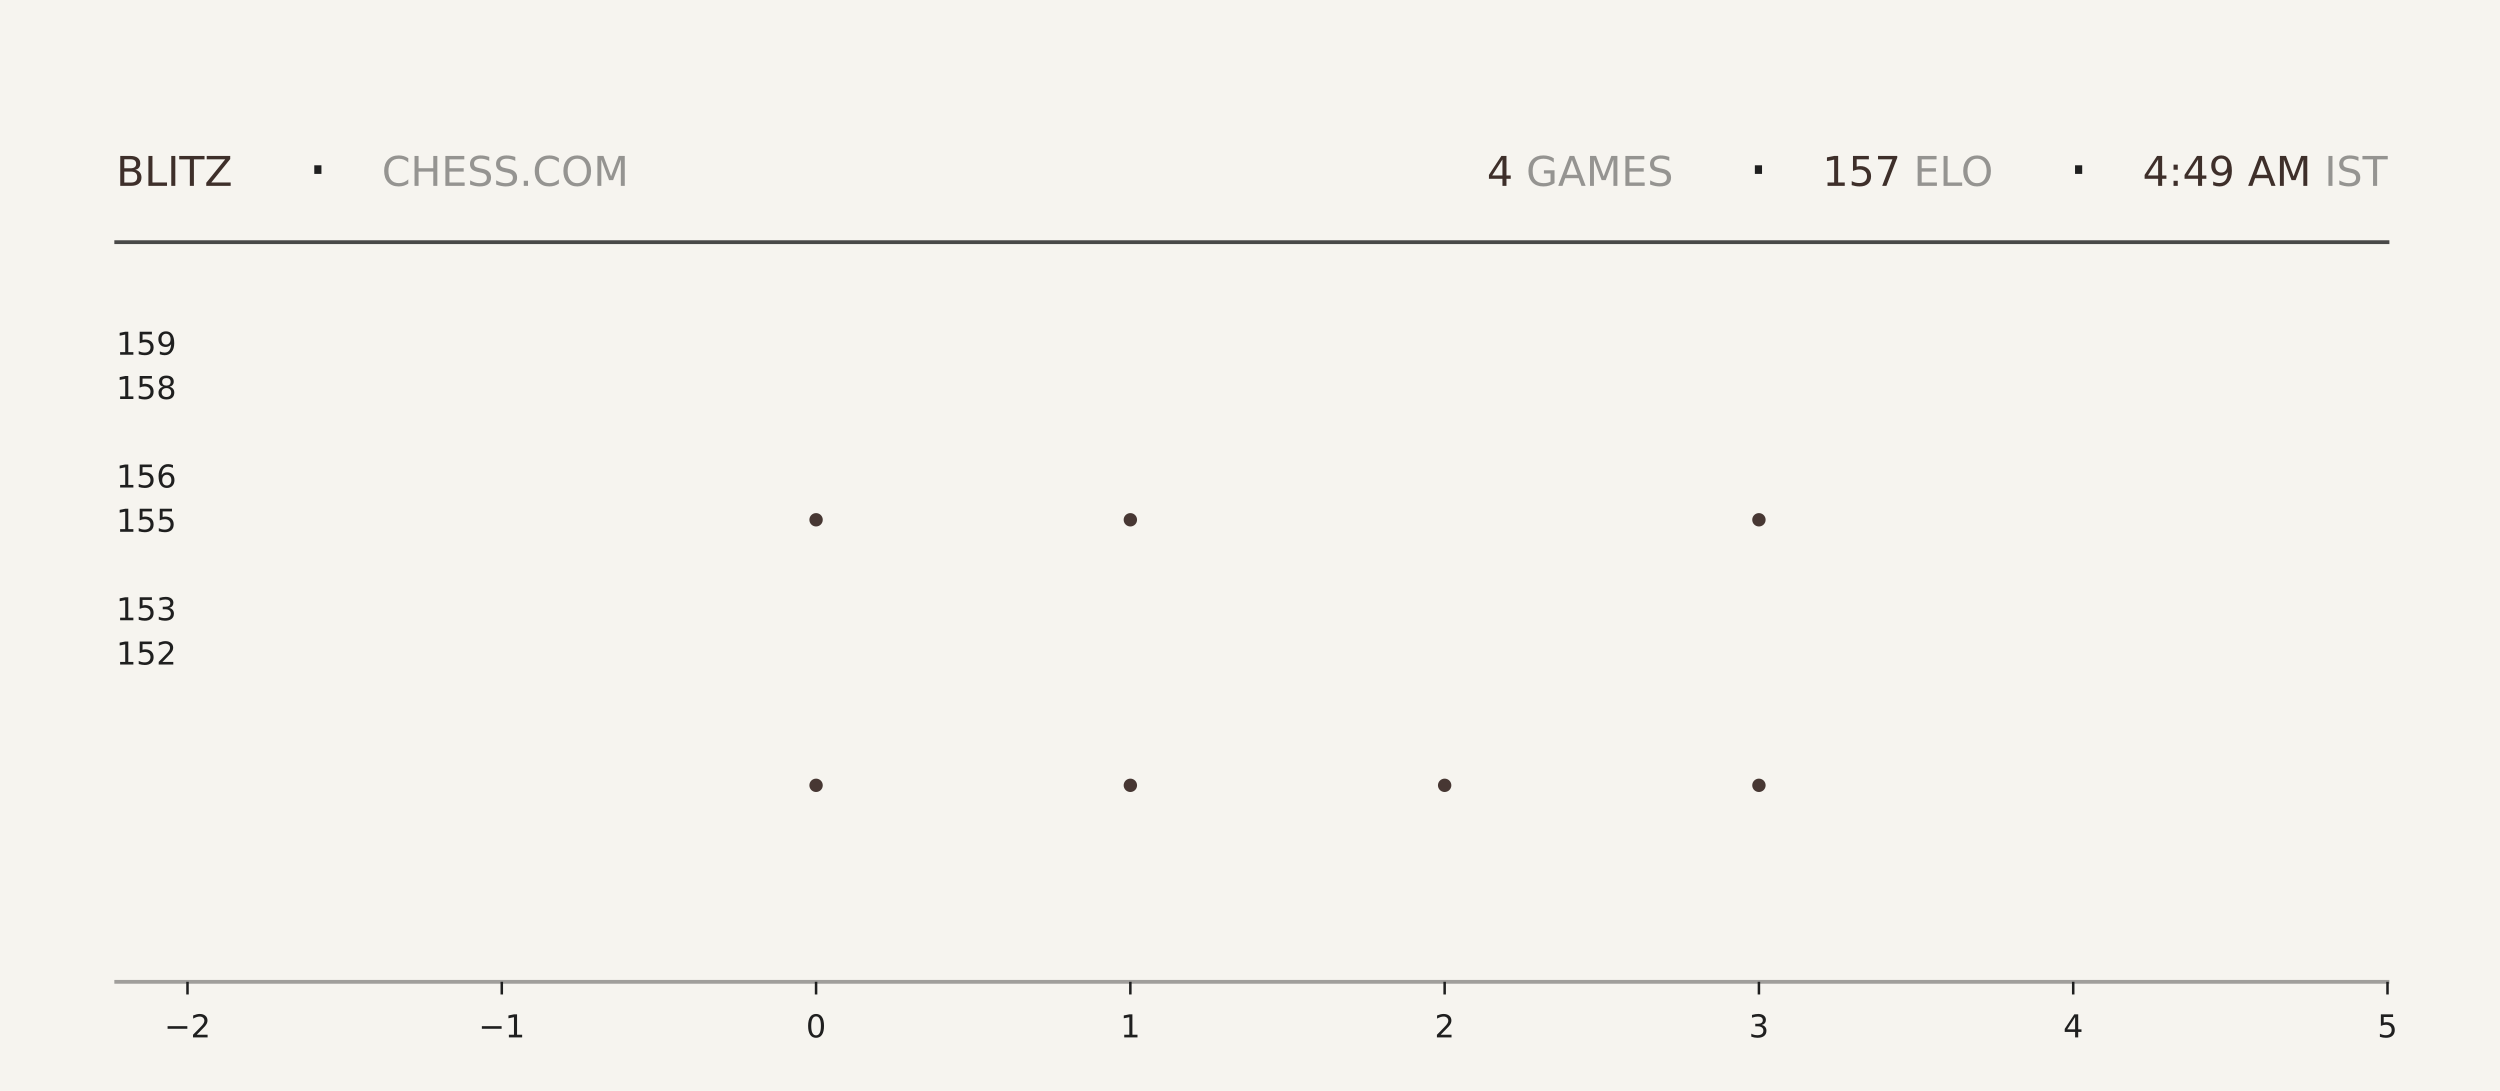
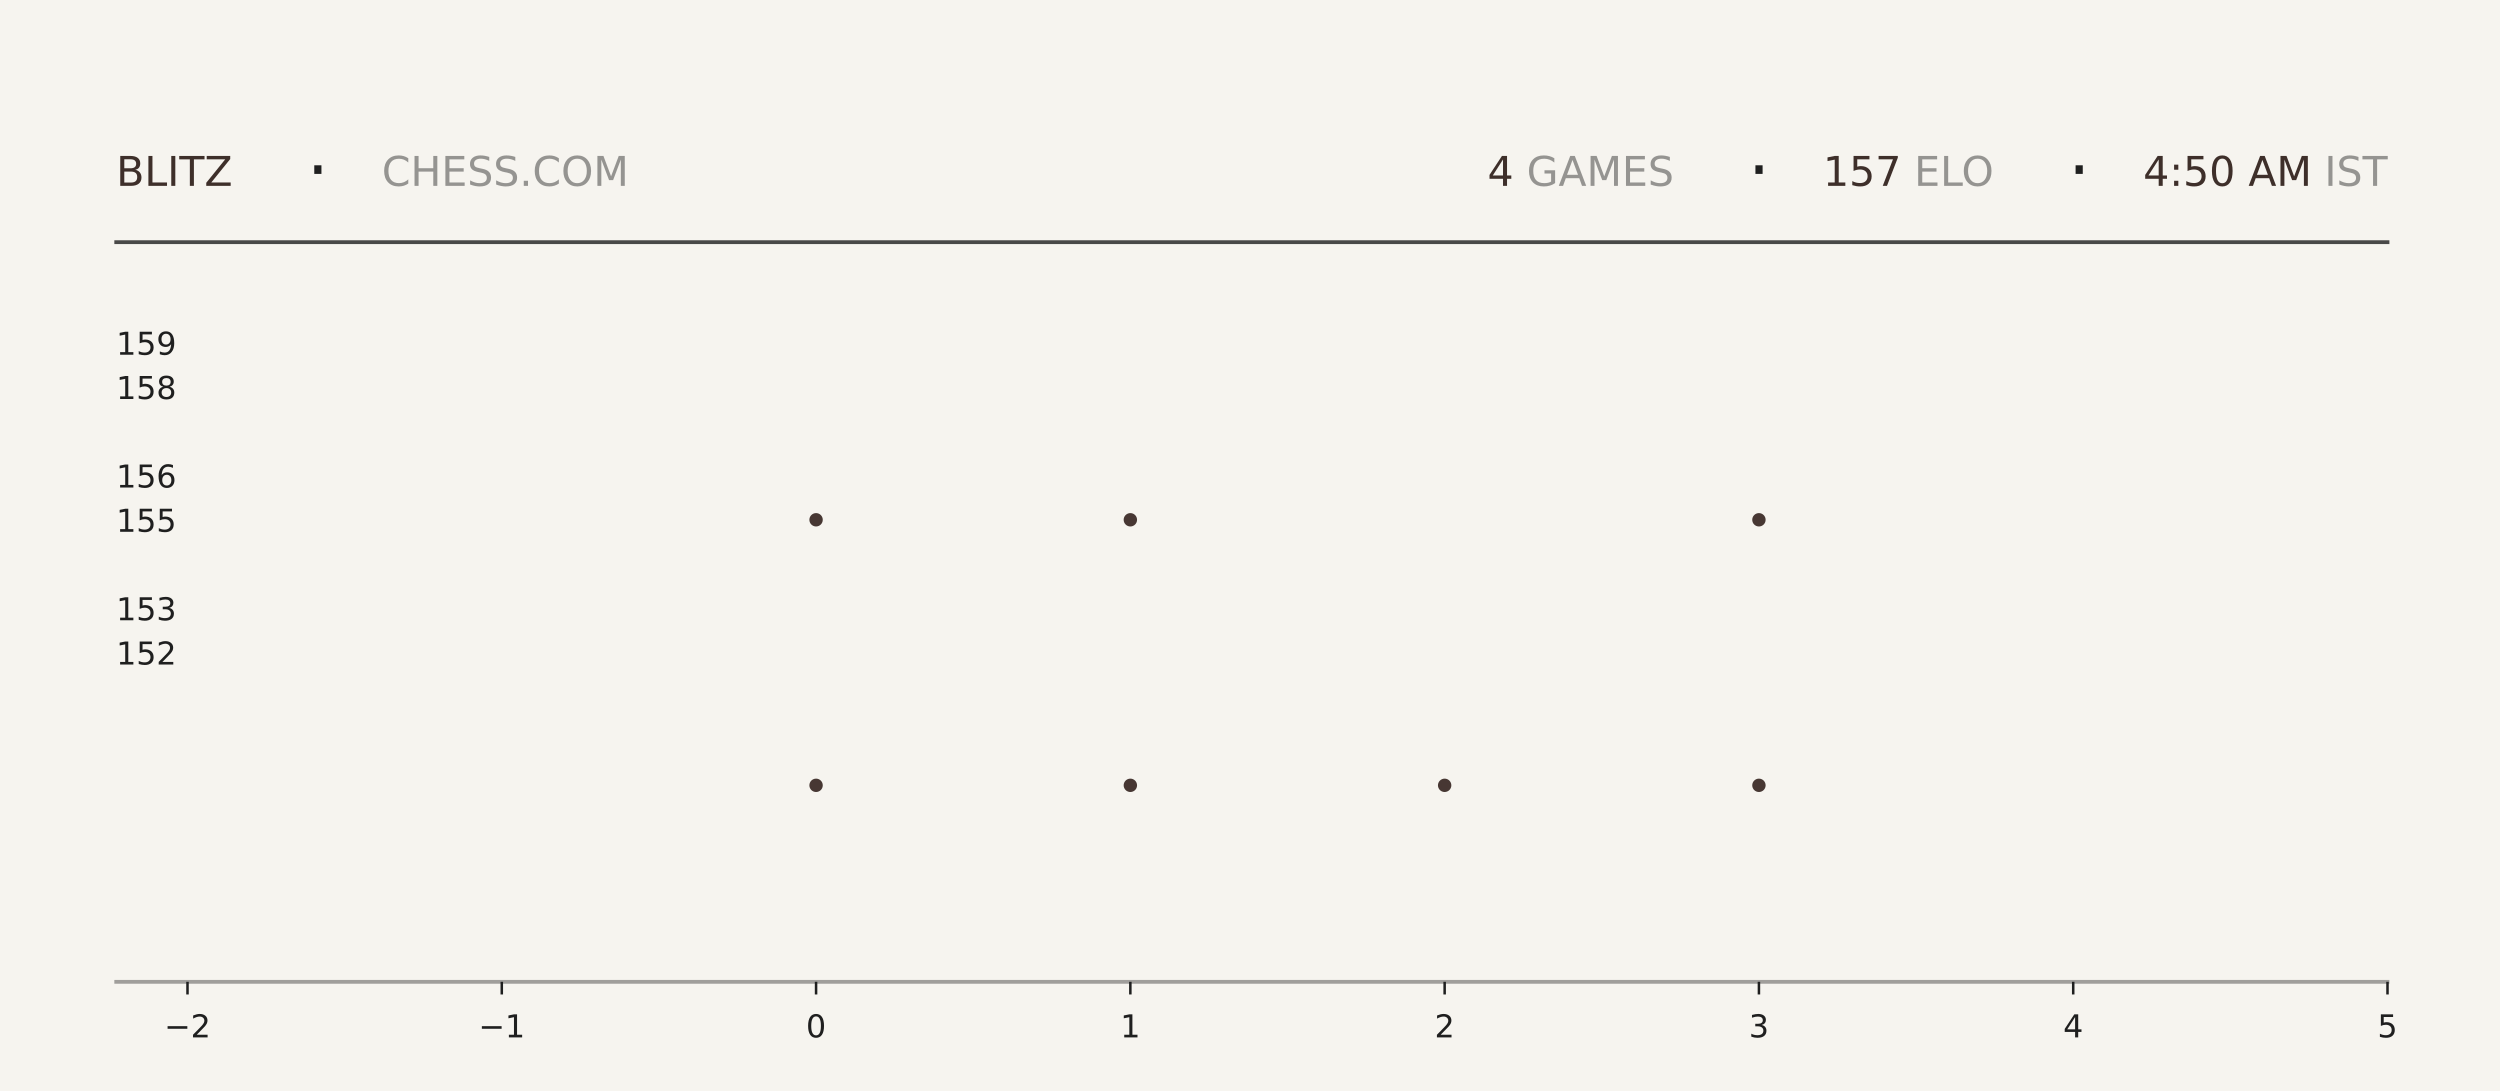
<svg xmlns="http://www.w3.org/2000/svg" xmlns:xlink="http://www.w3.org/1999/xlink" width="792pt" height="345.6pt" viewBox="0 0 792 345.6" version="1.1">
  <defs>
    <style type="text/css">*{stroke-linejoin: round; stroke-linecap: butt}</style>
  </defs>
  <g id="figure_1">
    <g id="patch_1">
      <path d="M 0 345.6  L 792 345.6  L 792 0  L 0 0  z " style="fill: #f6f4ef" />
    </g>
    <g id="axes_1">
      <g id="patch_2">
        <path d="M 59.4 311.04  L 756.36 311.04  L 756.36 103.68  L 59.4 103.68  z " style="fill: #f6f4ef" />
      </g>
      <g id="PathCollection_1">
        <defs>
-           <path id="mf5e463222d" d="M 0 2.121  C 0.563 2.121 1.102 1.898 1.5 1.5  C 1.898 1.102 2.121 0.563 2.121 0  C 2.121 -0.563 1.898 -1.102 1.5 -1.5  C 1.102 -1.898 0.563 -2.121 0 -2.121  C -0.563 -2.121 -1.102 -1.898 -1.5 -1.5  C -1.898 -1.102 -2.121 -0.563 -2.121 0  C -2.121 0.563 -1.898 1.102 -1.5 1.5  C -1.102 1.898 -0.563 2.121 0 2.121  z " />
-         </defs>
-         <g clip-path="url(#p87700afa0e)">
-           <use xlink:href="#mf5e463222d" x="258.531" y="248.79" style="fill: #3e2f2a; fill-opacity: 0.95" />
-           <use xlink:href="#mf5e463222d" x="258.531" y="164.668" style="fill: #3e2f2a; fill-opacity: 0.95" />
+           <path id="m5775f1292f" d="M 0 2.121  C 0.563 2.121 1.102 1.898 1.5 1.5  C 1.898 1.102 2.121 0.563 2.121 0  C 2.121 -0.563 1.898 -1.102 1.5 -1.5  C 1.102 -1.898 0.563 -2.121 0 -2.121  C -0.563 -2.121 -1.102 -1.898 -1.5 -1.5  C -1.898 -1.102 -2.121 -0.563 -2.121 0  C -2.121 0.563 -1.898 1.102 -1.5 1.5  C -1.102 1.898 -0.563 2.121 0 2.121  z " />
+         </defs>
+         <g clip-path="url(#p47bb103a20)">
+           <use xlink:href="#m5775f1292f" x="258.531" y="248.79" style="fill: #3e2f2a; fill-opacity: 0.95" />
+           <use xlink:href="#m5775f1292f" x="258.531" y="164.668" style="fill: #3e2f2a; fill-opacity: 0.95" />
        </g>
      </g>
      <g id="PathCollection_2">
-         <g clip-path="url(#p87700afa0e)">
-           <use xlink:href="#mf5e463222d" x="358.097" y="248.79" style="fill: #3e2f2a; fill-opacity: 0.95" />
-           <use xlink:href="#mf5e463222d" x="358.097" y="164.668" style="fill: #3e2f2a; fill-opacity: 0.95" />
-           <use xlink:href="#mf5e463222d" x="358.097" y="80.547" style="fill: #3e2f2a; fill-opacity: 0.95" />
+         <g clip-path="url(#p47bb103a20)">
+           <use xlink:href="#m5775f1292f" x="358.097" y="248.79" style="fill: #3e2f2a; fill-opacity: 0.95" />
+           <use xlink:href="#m5775f1292f" x="358.097" y="164.668" style="fill: #3e2f2a; fill-opacity: 0.95" />
+           <use xlink:href="#m5775f1292f" x="358.097" y="80.547" style="fill: #3e2f2a; fill-opacity: 0.95" />
        </g>
      </g>
      <g id="PathCollection_3">
-         <g clip-path="url(#p87700afa0e)">
-           <use xlink:href="#mf5e463222d" x="457.663" y="248.79" style="fill: #3e2f2a; fill-opacity: 0.95" />
+         <g clip-path="url(#p47bb103a20)">
+           <use xlink:href="#m5775f1292f" x="457.663" y="248.79" style="fill: #3e2f2a; fill-opacity: 0.95" />
        </g>
      </g>
      <g id="PathCollection_4">
-         <g clip-path="url(#p87700afa0e)">
-           <use xlink:href="#mf5e463222d" x="557.229" y="248.79" style="fill: #3e2f2a; fill-opacity: 0.95" />
-           <use xlink:href="#mf5e463222d" x="557.229" y="164.668" style="fill: #3e2f2a; fill-opacity: 0.95" />
-           <use xlink:href="#mf5e463222d" x="557.229" y="80.547" style="fill: #3e2f2a; fill-opacity: 0.95" />
+         <g clip-path="url(#p47bb103a20)">
+           <use xlink:href="#m5775f1292f" x="557.229" y="248.79" style="fill: #3e2f2a; fill-opacity: 0.95" />
+           <use xlink:href="#m5775f1292f" x="557.229" y="164.668" style="fill: #3e2f2a; fill-opacity: 0.95" />
+           <use xlink:href="#m5775f1292f" x="557.229" y="80.547" style="fill: #3e2f2a; fill-opacity: 0.95" />
        </g>
      </g>
      <g id="matplotlib.axis_1">
        <g id="xtick_1">
          <g id="line2d_1">
            <defs>
-               <path id="ma5c3af8559" d="M 0 0  L 0 4  " style="stroke: #1f1f1f; stroke-width: 0.8" />
+               <path id="mb3026b8030" d="M 0 0  L 0 4  " style="stroke: #1f1f1f; stroke-width: 0.8" />
            </defs>
            <g>
-               <use xlink:href="#ma5c3af8559" x="59.4" y="311.04" style="fill: #1f1f1f; stroke: #1f1f1f; stroke-width: 0.8" />
+               <use xlink:href="#mb3026b8030" x="59.4" y="311.04" style="fill: #1f1f1f; stroke: #1f1f1f; stroke-width: 0.8" />
            </g>
          </g>
          <g id="text_1">
            <g style="fill: #1f1f1f" transform="translate(52.02891 328.6384) scale(0.1 -0.1)">
              <defs>
                <path id="DejaVuSans-2212" d="M 678 2272  L 4684 2272  L 4684 1741  L 678 1741  L 678 2272  z " transform="scale(0.015625)" />
                <path id="DejaVuSans-32" d="M 1228 531  L 3431 531  L 3431 0  L 469 0  L 469 531  Q 828 903 1448 1529  Q 2069 2156 2228 2338  Q 2531 2678 2651 2914  Q 2772 3150 2772 3378  Q 2772 3750 2511 3984  Q 2250 4219 1831 4219  Q 1534 4219 1204 4116  Q 875 4013 500 3803  L 500 4441  Q 881 4594 1212 4672  Q 1544 4750 1819 4750  Q 2544 4750 2975 4387  Q 3406 4025 3406 3419  Q 3406 3131 3298 2873  Q 3191 2616 2906 2266  Q 2828 2175 2409 1742  Q 1991 1309 1228 531  z " transform="scale(0.015625)" />
              </defs>
              <use xlink:href="#DejaVuSans-2212" />
              <use xlink:href="#DejaVuSans-32" transform="translate(83.78906 0)" />
            </g>
          </g>
        </g>
        <g id="xtick_2">
          <g id="line2d_2">
            <g>
-               <use xlink:href="#ma5c3af8559" x="158.966" y="311.04" style="fill: #1f1f1f; stroke: #1f1f1f; stroke-width: 0.8" />
+               <use xlink:href="#mb3026b8030" x="158.966" y="311.04" style="fill: #1f1f1f; stroke: #1f1f1f; stroke-width: 0.8" />
            </g>
          </g>
          <g id="text_2">
            <g style="fill: #1f1f1f" transform="translate(151.5946 328.6384) scale(0.1 -0.1)">
              <defs>
                <path id="DejaVuSans-31" d="M 794 531  L 1825 531  L 1825 4091  L 703 3866  L 703 4441  L 1819 4666  L 2450 4666  L 2450 531  L 3481 531  L 3481 0  L 794 0  L 794 531  z " transform="scale(0.015625)" />
              </defs>
              <use xlink:href="#DejaVuSans-2212" />
              <use xlink:href="#DejaVuSans-31" transform="translate(83.78906 0)" />
            </g>
          </g>
        </g>
        <g id="xtick_3">
          <g id="line2d_3">
            <g>
-               <use xlink:href="#ma5c3af8559" x="258.531" y="311.04" style="fill: #1f1f1f; stroke: #1f1f1f; stroke-width: 0.8" />
+               <use xlink:href="#mb3026b8030" x="258.531" y="311.04" style="fill: #1f1f1f; stroke: #1f1f1f; stroke-width: 0.8" />
            </g>
          </g>
          <g id="text_3">
            <g style="fill: #1f1f1f" transform="translate(255.3502 328.6384) scale(0.1 -0.1)">
              <defs>
                <path id="DejaVuSans-30" d="M 2034 4250  Q 1547 4250 1301 3770  Q 1056 3291 1056 2328  Q 1056 1369 1301 889  Q 1547 409 2034 409  Q 2525 409 2770 889  Q 3016 1369 3016 2328  Q 3016 3291 2770 3770  Q 2525 4250 2034 4250  z M 2034 4750  Q 2819 4750 3233 4129  Q 3647 3509 3647 2328  Q 3647 1150 3233 529  Q 2819 -91 2034 -91  Q 1250 -91 836 529  Q 422 1150 422 2328  Q 422 3509 836 4129  Q 1250 4750 2034 4750  z " transform="scale(0.015625)" />
              </defs>
              <use xlink:href="#DejaVuSans-30" />
            </g>
          </g>
        </g>
        <g id="xtick_4">
          <g id="line2d_4">
            <g>
-               <use xlink:href="#ma5c3af8559" x="358.097" y="311.04" style="fill: #1f1f1f; stroke: #1f1f1f; stroke-width: 0.8" />
+               <use xlink:href="#mb3026b8030" x="358.097" y="311.04" style="fill: #1f1f1f; stroke: #1f1f1f; stroke-width: 0.8" />
            </g>
          </g>
          <g id="text_4">
            <g style="fill: #1f1f1f" transform="translate(354.9159 328.6384) scale(0.1 -0.1)">
              <use xlink:href="#DejaVuSans-31" />
            </g>
          </g>
        </g>
        <g id="xtick_5">
          <g id="line2d_5">
            <g>
-               <use xlink:href="#ma5c3af8559" x="457.663" y="311.04" style="fill: #1f1f1f; stroke: #1f1f1f; stroke-width: 0.8" />
+               <use xlink:href="#mb3026b8030" x="457.663" y="311.04" style="fill: #1f1f1f; stroke: #1f1f1f; stroke-width: 0.8" />
            </g>
          </g>
          <g id="text_5">
            <g style="fill: #1f1f1f" transform="translate(454.4816 328.6384) scale(0.1 -0.1)">
              <use xlink:href="#DejaVuSans-32" />
            </g>
          </g>
        </g>
        <g id="xtick_6">
          <g id="line2d_6">
            <g>
-               <use xlink:href="#ma5c3af8559" x="557.229" y="311.04" style="fill: #1f1f1f; stroke: #1f1f1f; stroke-width: 0.8" />
+               <use xlink:href="#mb3026b8030" x="557.229" y="311.04" style="fill: #1f1f1f; stroke: #1f1f1f; stroke-width: 0.8" />
            </g>
          </g>
          <g id="text_6">
            <g style="fill: #1f1f1f" transform="translate(554.0473 328.6384) scale(0.1 -0.1)">
              <defs>
                <path id="DejaVuSans-33" d="M 2597 2516  Q 3050 2419 3304 2112  Q 3559 1806 3559 1356  Q 3559 666 3084 287  Q 2609 -91 1734 -91  Q 1441 -91 1130 -33  Q 819 25 488 141  L 488 750  Q 750 597 1062 519  Q 1375 441 1716 441  Q 2309 441 2620 675  Q 2931 909 2931 1356  Q 2931 1769 2642 2001  Q 2353 2234 1838 2234  L 1294 2234  L 1294 2753  L 1863 2753  Q 2328 2753 2575 2939  Q 2822 3125 2822 3475  Q 2822 3834 2567 4026  Q 2313 4219 1838 4219  Q 1578 4219 1281 4162  Q 984 4106 628 3988  L 628 4550  Q 988 4650 1302 4700  Q 1616 4750 1894 4750  Q 2613 4750 3031 4423  Q 3450 4097 3450 3541  Q 3450 3153 3228 2886  Q 3006 2619 2597 2516  z " transform="scale(0.015625)" />
              </defs>
              <use xlink:href="#DejaVuSans-33" />
            </g>
          </g>
        </g>
        <g id="xtick_7">
          <g id="line2d_7">
            <g>
-               <use xlink:href="#ma5c3af8559" x="656.794" y="311.04" style="fill: #1f1f1f; stroke: #1f1f1f; stroke-width: 0.8" />
+               <use xlink:href="#mb3026b8030" x="656.794" y="311.04" style="fill: #1f1f1f; stroke: #1f1f1f; stroke-width: 0.8" />
            </g>
          </g>
          <g id="text_7">
            <g style="fill: #1f1f1f" transform="translate(653.613 328.6384) scale(0.1 -0.1)">
              <defs>
                <path id="DejaVuSans-34" d="M 2419 4116  L 825 1625  L 2419 1625  L 2419 4116  z M 2253 4666  L 3047 4666  L 3047 1625  L 3713 1625  L 3713 1100  L 3047 1100  L 3047 0  L 2419 0  L 2419 1100  L 313 1100  L 313 1709  L 2253 4666  z " transform="scale(0.015625)" />
              </defs>
              <use xlink:href="#DejaVuSans-34" />
            </g>
          </g>
        </g>
        <g id="xtick_8">
          <g id="line2d_8">
            <g>
-               <use xlink:href="#ma5c3af8559" x="756.36" y="311.04" style="fill: #1f1f1f; stroke: #1f1f1f; stroke-width: 0.8" />
+               <use xlink:href="#mb3026b8030" x="756.36" y="311.04" style="fill: #1f1f1f; stroke: #1f1f1f; stroke-width: 0.8" />
            </g>
          </g>
          <g id="text_8">
            <g style="fill: #1f1f1f" transform="translate(753.1788 328.6384) scale(0.1 -0.1)">
              <defs>
                <path id="DejaVuSans-35" d="M 691 4666  L 3169 4666  L 3169 4134  L 1269 4134  L 1269 2991  Q 1406 3038 1543 3061  Q 1681 3084 1819 3084  Q 2600 3084 3056 2656  Q 3513 2228 3513 1497  Q 3513 744 3044 326  Q 2575 -91 1722 -91  Q 1428 -91 1123 -41  Q 819 9 494 109  L 494 744  Q 775 591 1075 516  Q 1375 441 1709 441  Q 2250 441 2565 725  Q 2881 1009 2881 1497  Q 2881 1984 2565 2268  Q 2250 2553 1709 2553  Q 1456 2553 1204 2497  Q 953 2441 691 2322  L 691 4666  z " transform="scale(0.015625)" />
              </defs>
              <use xlink:href="#DejaVuSans-35" />
            </g>
          </g>
        </g>
      </g>
      <g id="matplotlib.axis_2">
        <g id="ytick_1">
          <g id="line2d_9" />
          <g id="text_9">
            <g style="fill: #1f1f1f" transform="translate(36.8125 210.5283) scale(0.1 -0.1)">
              <use xlink:href="#DejaVuSans-31" />
              <use xlink:href="#DejaVuSans-35" transform="translate(63.62305 0)" />
              <use xlink:href="#DejaVuSans-32" transform="translate(127.2461 0)" />
            </g>
          </g>
        </g>
        <g id="ytick_2">
          <g id="line2d_10" />
          <g id="text_10">
            <g style="fill: #1f1f1f" transform="translate(36.8125 196.508) scale(0.1 -0.1)">
              <use xlink:href="#DejaVuSans-31" />
              <use xlink:href="#DejaVuSans-35" transform="translate(63.62305 0)" />
              <use xlink:href="#DejaVuSans-33" transform="translate(127.2461 0)" />
            </g>
          </g>
        </g>
        <g id="ytick_3">
          <g id="line2d_11" />
          <g id="text_11">
            <g style="fill: #1f1f1f" transform="translate(36.8125 168.4675) scale(0.1 -0.1)">
              <use xlink:href="#DejaVuSans-31" />
              <use xlink:href="#DejaVuSans-35" transform="translate(63.62305 0)" />
              <use xlink:href="#DejaVuSans-35" transform="translate(127.2461 0)" />
            </g>
          </g>
        </g>
        <g id="ytick_4">
          <g id="line2d_12" />
          <g id="text_12">
            <g style="fill: #1f1f1f" transform="translate(36.8125 154.4472) scale(0.1 -0.1)">
              <defs>
                <path id="DejaVuSans-36" d="M 2113 2584  Q 1688 2584 1439 2293  Q 1191 2003 1191 1497  Q 1191 994 1439 701  Q 1688 409 2113 409  Q 2538 409 2786 701  Q 3034 994 3034 1497  Q 3034 2003 2786 2293  Q 2538 2584 2113 2584  z M 3366 4563  L 3366 3988  Q 3128 4100 2886 4159  Q 2644 4219 2406 4219  Q 1781 4219 1451 3797  Q 1122 3375 1075 2522  Q 1259 2794 1537 2939  Q 1816 3084 2150 3084  Q 2853 3084 3261 2657  Q 3669 2231 3669 1497  Q 3669 778 3244 343  Q 2819 -91 2113 -91  Q 1303 -91 875 529  Q 447 1150 447 2328  Q 447 3434 972 4092  Q 1497 4750 2381 4750  Q 2619 4750 2861 4703  Q 3103 4656 3366 4563  z " transform="scale(0.015625)" />
              </defs>
              <use xlink:href="#DejaVuSans-31" />
              <use xlink:href="#DejaVuSans-35" transform="translate(63.62305 0)" />
              <use xlink:href="#DejaVuSans-36" transform="translate(127.2461 0)" />
            </g>
          </g>
        </g>
        <g id="ytick_5">
          <g id="line2d_13" />
          <g id="text_13">
            <g style="fill: #1f1f1f" transform="translate(36.8125 126.4066) scale(0.1 -0.1)">
              <defs>
                <path id="DejaVuSans-38" d="M 2034 2216  Q 1584 2216 1326 1975  Q 1069 1734 1069 1313  Q 1069 891 1326 650  Q 1584 409 2034 409  Q 2484 409 2743 651  Q 3003 894 3003 1313  Q 3003 1734 2745 1975  Q 2488 2216 2034 2216  z M 1403 2484  Q 997 2584 770 2862  Q 544 3141 544 3541  Q 544 4100 942 4425  Q 1341 4750 2034 4750  Q 2731 4750 3128 4425  Q 3525 4100 3525 3541  Q 3525 3141 3298 2862  Q 3072 2584 2669 2484  Q 3125 2378 3379 2068  Q 3634 1759 3634 1313  Q 3634 634 3220 271  Q 2806 -91 2034 -91  Q 1263 -91 848 271  Q 434 634 434 1313  Q 434 1759 690 2068  Q 947 2378 1403 2484  z M 1172 3481  Q 1172 3119 1398 2916  Q 1625 2713 2034 2713  Q 2441 2713 2670 2916  Q 2900 3119 2900 3481  Q 2900 3844 2670 4047  Q 2441 4250 2034 4250  Q 1625 4250 1398 4047  Q 1172 3844 1172 3481  z " transform="scale(0.015625)" />
              </defs>
              <use xlink:href="#DejaVuSans-31" />
              <use xlink:href="#DejaVuSans-35" transform="translate(63.62305 0)" />
              <use xlink:href="#DejaVuSans-38" transform="translate(127.2461 0)" />
            </g>
          </g>
        </g>
        <g id="ytick_6">
          <g id="line2d_14" />
          <g id="text_14">
            <g style="fill: #1f1f1f" transform="translate(36.8125 112.3863) scale(0.1 -0.1)">
              <defs>
                <path id="DejaVuSans-39" d="M 703 97  L 703 672  Q 941 559 1184 500  Q 1428 441 1663 441  Q 2288 441 2617 861  Q 2947 1281 2994 2138  Q 2813 1869 2534 1725  Q 2256 1581 1919 1581  Q 1219 1581 811 2004  Q 403 2428 403 3163  Q 403 3881 828 4315  Q 1253 4750 1959 4750  Q 2769 4750 3195 4129  Q 3622 3509 3622 2328  Q 3622 1225 3098 567  Q 2575 -91 1691 -91  Q 1453 -91 1209 -44  Q 966 3 703 97  z M 1959 2075  Q 2384 2075 2632 2365  Q 2881 2656 2881 3163  Q 2881 3666 2632 3958  Q 2384 4250 1959 4250  Q 1534 4250 1286 3958  Q 1038 3666 1038 3163  Q 1038 2656 1286 2365  Q 1534 2075 1959 2075  z " transform="scale(0.015625)" />
              </defs>
              <use xlink:href="#DejaVuSans-31" />
              <use xlink:href="#DejaVuSans-35" transform="translate(63.62305 0)" />
              <use xlink:href="#DejaVuSans-39" transform="translate(127.2461 0)" />
            </g>
          </g>
        </g>
      </g>
    </g>
    <g id="line2d_15">
      <path d="M 36.82 76.723  L 756.36 76.723  " style="fill: none; stroke: #1f1f1f; stroke-opacity: 0.8; stroke-width: 1.2; stroke-linecap: square" />
    </g>
    <g id="line2d_16">
      <path d="M 36.82 311.04  L 756.36 311.04  " style="fill: none; stroke: #1f1f1f; stroke-opacity: 0.4; stroke-width: 1.2; stroke-linecap: square" />
    </g>
    <g id="text_15">
      <g style="fill: #3e2f2a" transform="translate(36.82 58.88319) scale(0.13 -0.13)">
        <defs>
          <path id="DejaVuSans-42" d="M 1259 2228  L 1259 519  L 2272 519  Q 2781 519 3026 730  Q 3272 941 3272 1375  Q 3272 1813 3026 2020  Q 2781 2228 2272 2228  L 1259 2228  z M 1259 4147  L 1259 2741  L 2194 2741  Q 2656 2741 2882 2914  Q 3109 3088 3109 3444  Q 3109 3797 2882 3972  Q 2656 4147 2194 4147  L 1259 4147  z M 628 4666  L 2241 4666  Q 2963 4666 3353 4366  Q 3744 4066 3744 3513  Q 3744 3084 3544 2831  Q 3344 2578 2956 2516  Q 3422 2416 3680 2098  Q 3938 1781 3938 1306  Q 3938 681 3513 340  Q 3088 0 2303 0  L 628 0  L 628 4666  z " transform="scale(0.015625)" />
          <path id="DejaVuSans-4c" d="M 628 4666  L 1259 4666  L 1259 531  L 3531 531  L 3531 0  L 628 0  L 628 4666  z " transform="scale(0.015625)" />
          <path id="DejaVuSans-49" d="M 628 4666  L 1259 4666  L 1259 0  L 628 0  L 628 4666  z " transform="scale(0.015625)" />
          <path id="DejaVuSans-54" d="M -19 4666  L 3928 4666  L 3928 4134  L 2272 4134  L 2272 0  L 1638 0  L 1638 4134  L -19 4134  L -19 4666  z " transform="scale(0.015625)" />
          <path id="DejaVuSans-5a" d="M 359 4666  L 4025 4666  L 4025 4184  L 1075 531  L 4097 531  L 4097 0  L 288 0  L 288 481  L 3238 4134  L 359 4134  L 359 4666  z " transform="scale(0.015625)" />
        </defs>
        <use xlink:href="#DejaVuSans-42" />
        <use xlink:href="#DejaVuSans-4c" transform="translate(68.60352 0)" />
        <use xlink:href="#DejaVuSans-49" transform="translate(124.3164 0)" />
        <use xlink:href="#DejaVuSans-54" transform="translate(153.8086 0)" />
        <use xlink:href="#DejaVuSans-5a" transform="translate(214.8926 0)" />
      </g>
    </g>
    <g id="text_16">
      <g style="fill: #1f1f1f" transform="translate(97.21 61.36662) scale(0.22 -0.22)">
        <defs>
          <path id="DejaVuSans-b7" d="M 684 2619  L 1344 2619  L 1344 1825  L 684 1825  L 684 2619  z " transform="scale(0.015625)" />
        </defs>
        <use xlink:href="#DejaVuSans-b7" />
      </g>
    </g>
    <g id="text_17">
      <g style="fill: #1f1f1f; opacity: 0.45" transform="translate(120.97 58.88319) scale(0.13 -0.13)">
        <defs>
          <path id="DejaVuSans-43" d="M 4122 4306  L 4122 3641  Q 3803 3938 3442 4084  Q 3081 4231 2675 4231  Q 1875 4231 1450 3742  Q 1025 3253 1025 2328  Q 1025 1406 1450 917  Q 1875 428 2675 428  Q 3081 428 3442 575  Q 3803 722 4122 1019  L 4122 359  Q 3791 134 3420 21  Q 3050 -91 2638 -91  Q 1578 -91 968 557  Q 359 1206 359 2328  Q 359 3453 968 4101  Q 1578 4750 2638 4750  Q 3056 4750 3426 4639  Q 3797 4528 4122 4306  z " transform="scale(0.015625)" />
          <path id="DejaVuSans-48" d="M 628 4666  L 1259 4666  L 1259 2753  L 3553 2753  L 3553 4666  L 4184 4666  L 4184 0  L 3553 0  L 3553 2222  L 1259 2222  L 1259 0  L 628 0  L 628 4666  z " transform="scale(0.015625)" />
          <path id="DejaVuSans-45" d="M 628 4666  L 3578 4666  L 3578 4134  L 1259 4134  L 1259 2753  L 3481 2753  L 3481 2222  L 1259 2222  L 1259 531  L 3634 531  L 3634 0  L 628 0  L 628 4666  z " transform="scale(0.015625)" />
          <path id="DejaVuSans-53" d="M 3425 4513  L 3425 3897  Q 3066 4069 2747 4153  Q 2428 4238 2131 4238  Q 1616 4238 1336 4038  Q 1056 3838 1056 3469  Q 1056 3159 1242 3001  Q 1428 2844 1947 2747  L 2328 2669  Q 3034 2534 3370 2195  Q 3706 1856 3706 1288  Q 3706 609 3251 259  Q 2797 -91 1919 -91  Q 1588 -91 1214 -16  Q 841 59 441 206  L 441 856  Q 825 641 1194 531  Q 1563 422 1919 422  Q 2459 422 2753 634  Q 3047 847 3047 1241  Q 3047 1584 2836 1778  Q 2625 1972 2144 2069  L 1759 2144  Q 1053 2284 737 2584  Q 422 2884 422 3419  Q 422 4038 858 4394  Q 1294 4750 2059 4750  Q 2388 4750 2728 4690  Q 3069 4631 3425 4513  z " transform="scale(0.015625)" />
          <path id="DejaVuSans-2e" d="M 684 794  L 1344 794  L 1344 0  L 684 0  L 684 794  z " transform="scale(0.015625)" />
          <path id="DejaVuSans-4f" d="M 2522 4238  Q 1834 4238 1429 3725  Q 1025 3213 1025 2328  Q 1025 1447 1429 934  Q 1834 422 2522 422  Q 3209 422 3611 934  Q 4013 1447 4013 2328  Q 4013 3213 3611 3725  Q 3209 4238 2522 4238  z M 2522 4750  Q 3503 4750 4090 4092  Q 4678 3434 4678 2328  Q 4678 1225 4090 567  Q 3503 -91 2522 -91  Q 1538 -91 948 565  Q 359 1222 359 2328  Q 359 3434 948 4092  Q 1538 4750 2522 4750  z " transform="scale(0.015625)" />
          <path id="DejaVuSans-4d" d="M 628 4666  L 1569 4666  L 2759 1491  L 3956 4666  L 4897 4666  L 4897 0  L 4281 0  L 4281 4097  L 3078 897  L 2444 897  L 1241 4097  L 1241 0  L 628 0  L 628 4666  z " transform="scale(0.015625)" />
        </defs>
        <use xlink:href="#DejaVuSans-43" />
        <use xlink:href="#DejaVuSans-48" transform="translate(69.82422 0)" />
        <use xlink:href="#DejaVuSans-45" transform="translate(145.0195 0)" />
        <use xlink:href="#DejaVuSans-53" transform="translate(208.2031 0)" />
        <use xlink:href="#DejaVuSans-53" transform="translate(271.6797 0)" />
        <use xlink:href="#DejaVuSans-2e" transform="translate(335.1562 0)" />
        <use xlink:href="#DejaVuSans-43" transform="translate(366.9434 0)" />
        <use xlink:href="#DejaVuSans-4f" transform="translate(436.7676 0)" />
        <use xlink:href="#DejaVuSans-4d" transform="translate(515.4785 0)" />
      </g>
    </g>
    <g id="text_18">
-       <g style="fill: #3e2f2a" transform="translate(471.06 58.88319) scale(0.13 -0.13)">
+       <g style="fill: #3e2f2a" transform="translate(471.24 58.88319) scale(0.13 -0.13)">
        <use xlink:href="#DejaVuSans-34" />
      </g>
    </g>
    <g id="text_19">
-       <g style="fill: #1f1f1f; opacity: 0.45" transform="translate(479.34 58.88319) scale(0.13 -0.13)">
+       <g style="fill: #1f1f1f; opacity: 0.45" transform="translate(479.52 58.88319) scale(0.13 -0.13)">
        <defs>
          <path id="DejaVuSans-20" transform="scale(0.015625)" />
          <path id="DejaVuSans-47" d="M 3809 666  L 3809 1919  L 2778 1919  L 2778 2438  L 4434 2438  L 4434 434  Q 4069 175 3628 42  Q 3188 -91 2688 -91  Q 1594 -91 976 548  Q 359 1188 359 2328  Q 359 3472 976 4111  Q 1594 4750 2688 4750  Q 3144 4750 3555 4637  Q 3966 4525 4313 4306  L 4313 3634  Q 3963 3931 3569 4081  Q 3175 4231 2741 4231  Q 1884 4231 1454 3753  Q 1025 3275 1025 2328  Q 1025 1384 1454 906  Q 1884 428 2741 428  Q 3075 428 3337 486  Q 3600 544 3809 666  z " transform="scale(0.015625)" />
          <path id="DejaVuSans-41" d="M 2188 4044  L 1331 1722  L 3047 1722  L 2188 4044  z M 1831 4666  L 2547 4666  L 4325 0  L 3669 0  L 3244 1197  L 1141 1197  L 716 0  L 50 0  L 1831 4666  z " transform="scale(0.015625)" />
        </defs>
        <use xlink:href="#DejaVuSans-20" />
        <use xlink:href="#DejaVuSans-47" transform="translate(31.78711 0)" />
        <use xlink:href="#DejaVuSans-41" transform="translate(109.2773 0)" />
        <use xlink:href="#DejaVuSans-4d" transform="translate(177.6855 0)" />
        <use xlink:href="#DejaVuSans-45" transform="translate(263.9648 0)" />
        <use xlink:href="#DejaVuSans-53" transform="translate(327.1484 0)" />
      </g>
    </g>
    <g id="text_20">
-       <g style="fill: #1f1f1f" transform="translate(553.59 61.36662) scale(0.22 -0.22)">
+       <g style="fill: #1f1f1f" transform="translate(553.77 61.36662) scale(0.22 -0.22)">
        <use xlink:href="#DejaVuSans-b7" />
      </g>
    </g>
    <g id="text_21">
-       <g style="fill: #3e2f2a" transform="translate(577.35 58.88319) scale(0.13 -0.13)">
+       <g style="fill: #3e2f2a" transform="translate(577.53 58.88319) scale(0.13 -0.13)">
        <defs>
          <path id="DejaVuSans-37" d="M 525 4666  L 3525 4666  L 3525 4397  L 1831 0  L 1172 0  L 2766 4134  L 525 4134  L 525 4666  z " transform="scale(0.015625)" />
        </defs>
        <use xlink:href="#DejaVuSans-31" />
        <use xlink:href="#DejaVuSans-35" transform="translate(63.62305 0)" />
        <use xlink:href="#DejaVuSans-37" transform="translate(127.2461 0)" />
      </g>
    </g>
    <g id="text_22">
-       <g style="fill: #1f1f1f; opacity: 0.45" transform="translate(602.1 58.88319) scale(0.13 -0.13)">
+       <g style="fill: #1f1f1f; opacity: 0.45" transform="translate(602.28 58.88319) scale(0.13 -0.13)">
        <use xlink:href="#DejaVuSans-20" />
        <use xlink:href="#DejaVuSans-45" transform="translate(31.78711 0)" />
        <use xlink:href="#DejaVuSans-4c" transform="translate(94.9707 0)" />
        <use xlink:href="#DejaVuSans-4f" transform="translate(147.0586 0)" />
      </g>
    </g>
    <g id="text_23">
-       <g style="fill: #1f1f1f" transform="translate(655.02 61.36662) scale(0.22 -0.22)">
+       <g style="fill: #1f1f1f" transform="translate(655.2 61.36662) scale(0.22 -0.22)">
        <use xlink:href="#DejaVuSans-b7" />
      </g>
    </g>
    <g id="text_24">
-       <g style="fill: #3e2f2a" transform="translate(678.78 58.88319) scale(0.13 -0.13)">
+       <g style="fill: #3e2f2a" transform="translate(678.96 58.88319) scale(0.13 -0.13)">
        <defs>
          <path id="DejaVuSans-3a" d="M 750 794  L 1409 794  L 1409 0  L 750 0  L 750 794  z M 750 3309  L 1409 3309  L 1409 2516  L 750 2516  L 750 3309  z " transform="scale(0.015625)" />
        </defs>
        <use xlink:href="#DejaVuSans-34" />
        <use xlink:href="#DejaVuSans-3a" transform="translate(63.62305 0)" />
-         <use xlink:href="#DejaVuSans-34" transform="translate(97.31445 0)" />
-         <use xlink:href="#DejaVuSans-39" transform="translate(160.9375 0)" />
+         <use xlink:href="#DejaVuSans-35" transform="translate(97.31445 0)" />
+         <use xlink:href="#DejaVuSans-30" transform="translate(160.9375 0)" />
        <use xlink:href="#DejaVuSans-20" transform="translate(224.5605 0)" />
        <use xlink:href="#DejaVuSans-41" transform="translate(256.3477 0)" />
        <use xlink:href="#DejaVuSans-4d" transform="translate(324.7559 0)" />
      </g>
    </g>
    <g id="text_25">
      <g style="fill: #1f1f1f; opacity: 0.45" transform="translate(732.24 58.88319) scale(0.13 -0.13)">
        <use xlink:href="#DejaVuSans-20" />
        <use xlink:href="#DejaVuSans-49" transform="translate(31.78711 0)" />
        <use xlink:href="#DejaVuSans-53" transform="translate(61.2793 0)" />
        <use xlink:href="#DejaVuSans-54" transform="translate(124.7559 0)" />
      </g>
    </g>
  </g>
  <defs>
-     <clipPath id="p87700afa0e">
+     <clipPath id="p47bb103a20">
      <rect x="59.4" y="103.68" width="696.96" height="207.36" />
    </clipPath>
  </defs>
</svg>
